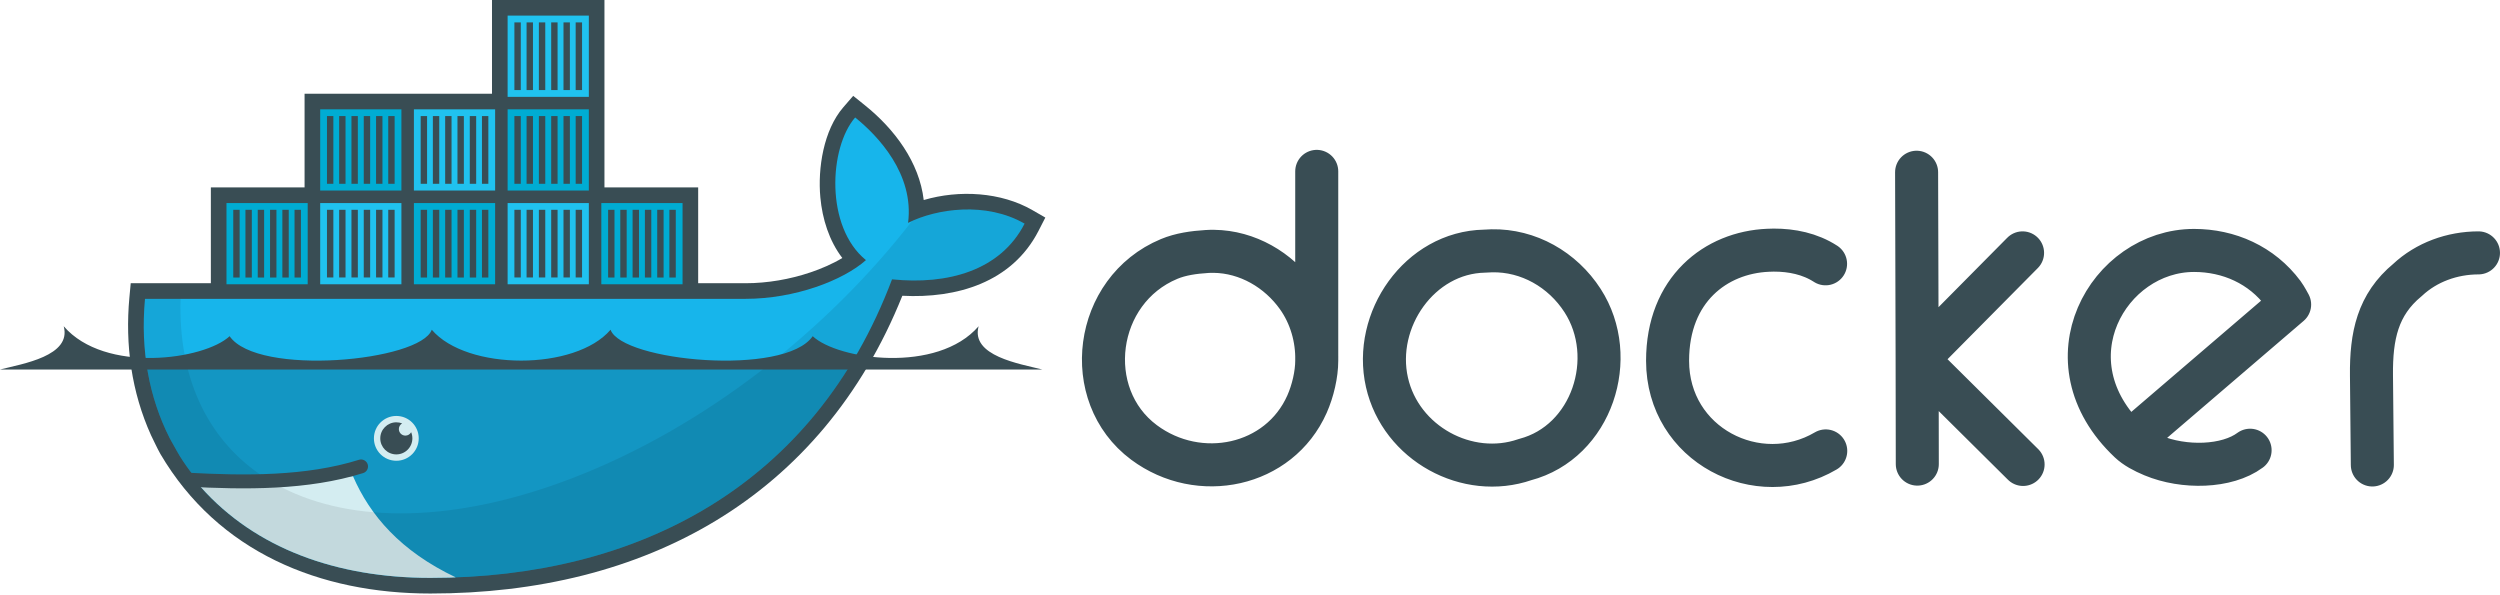
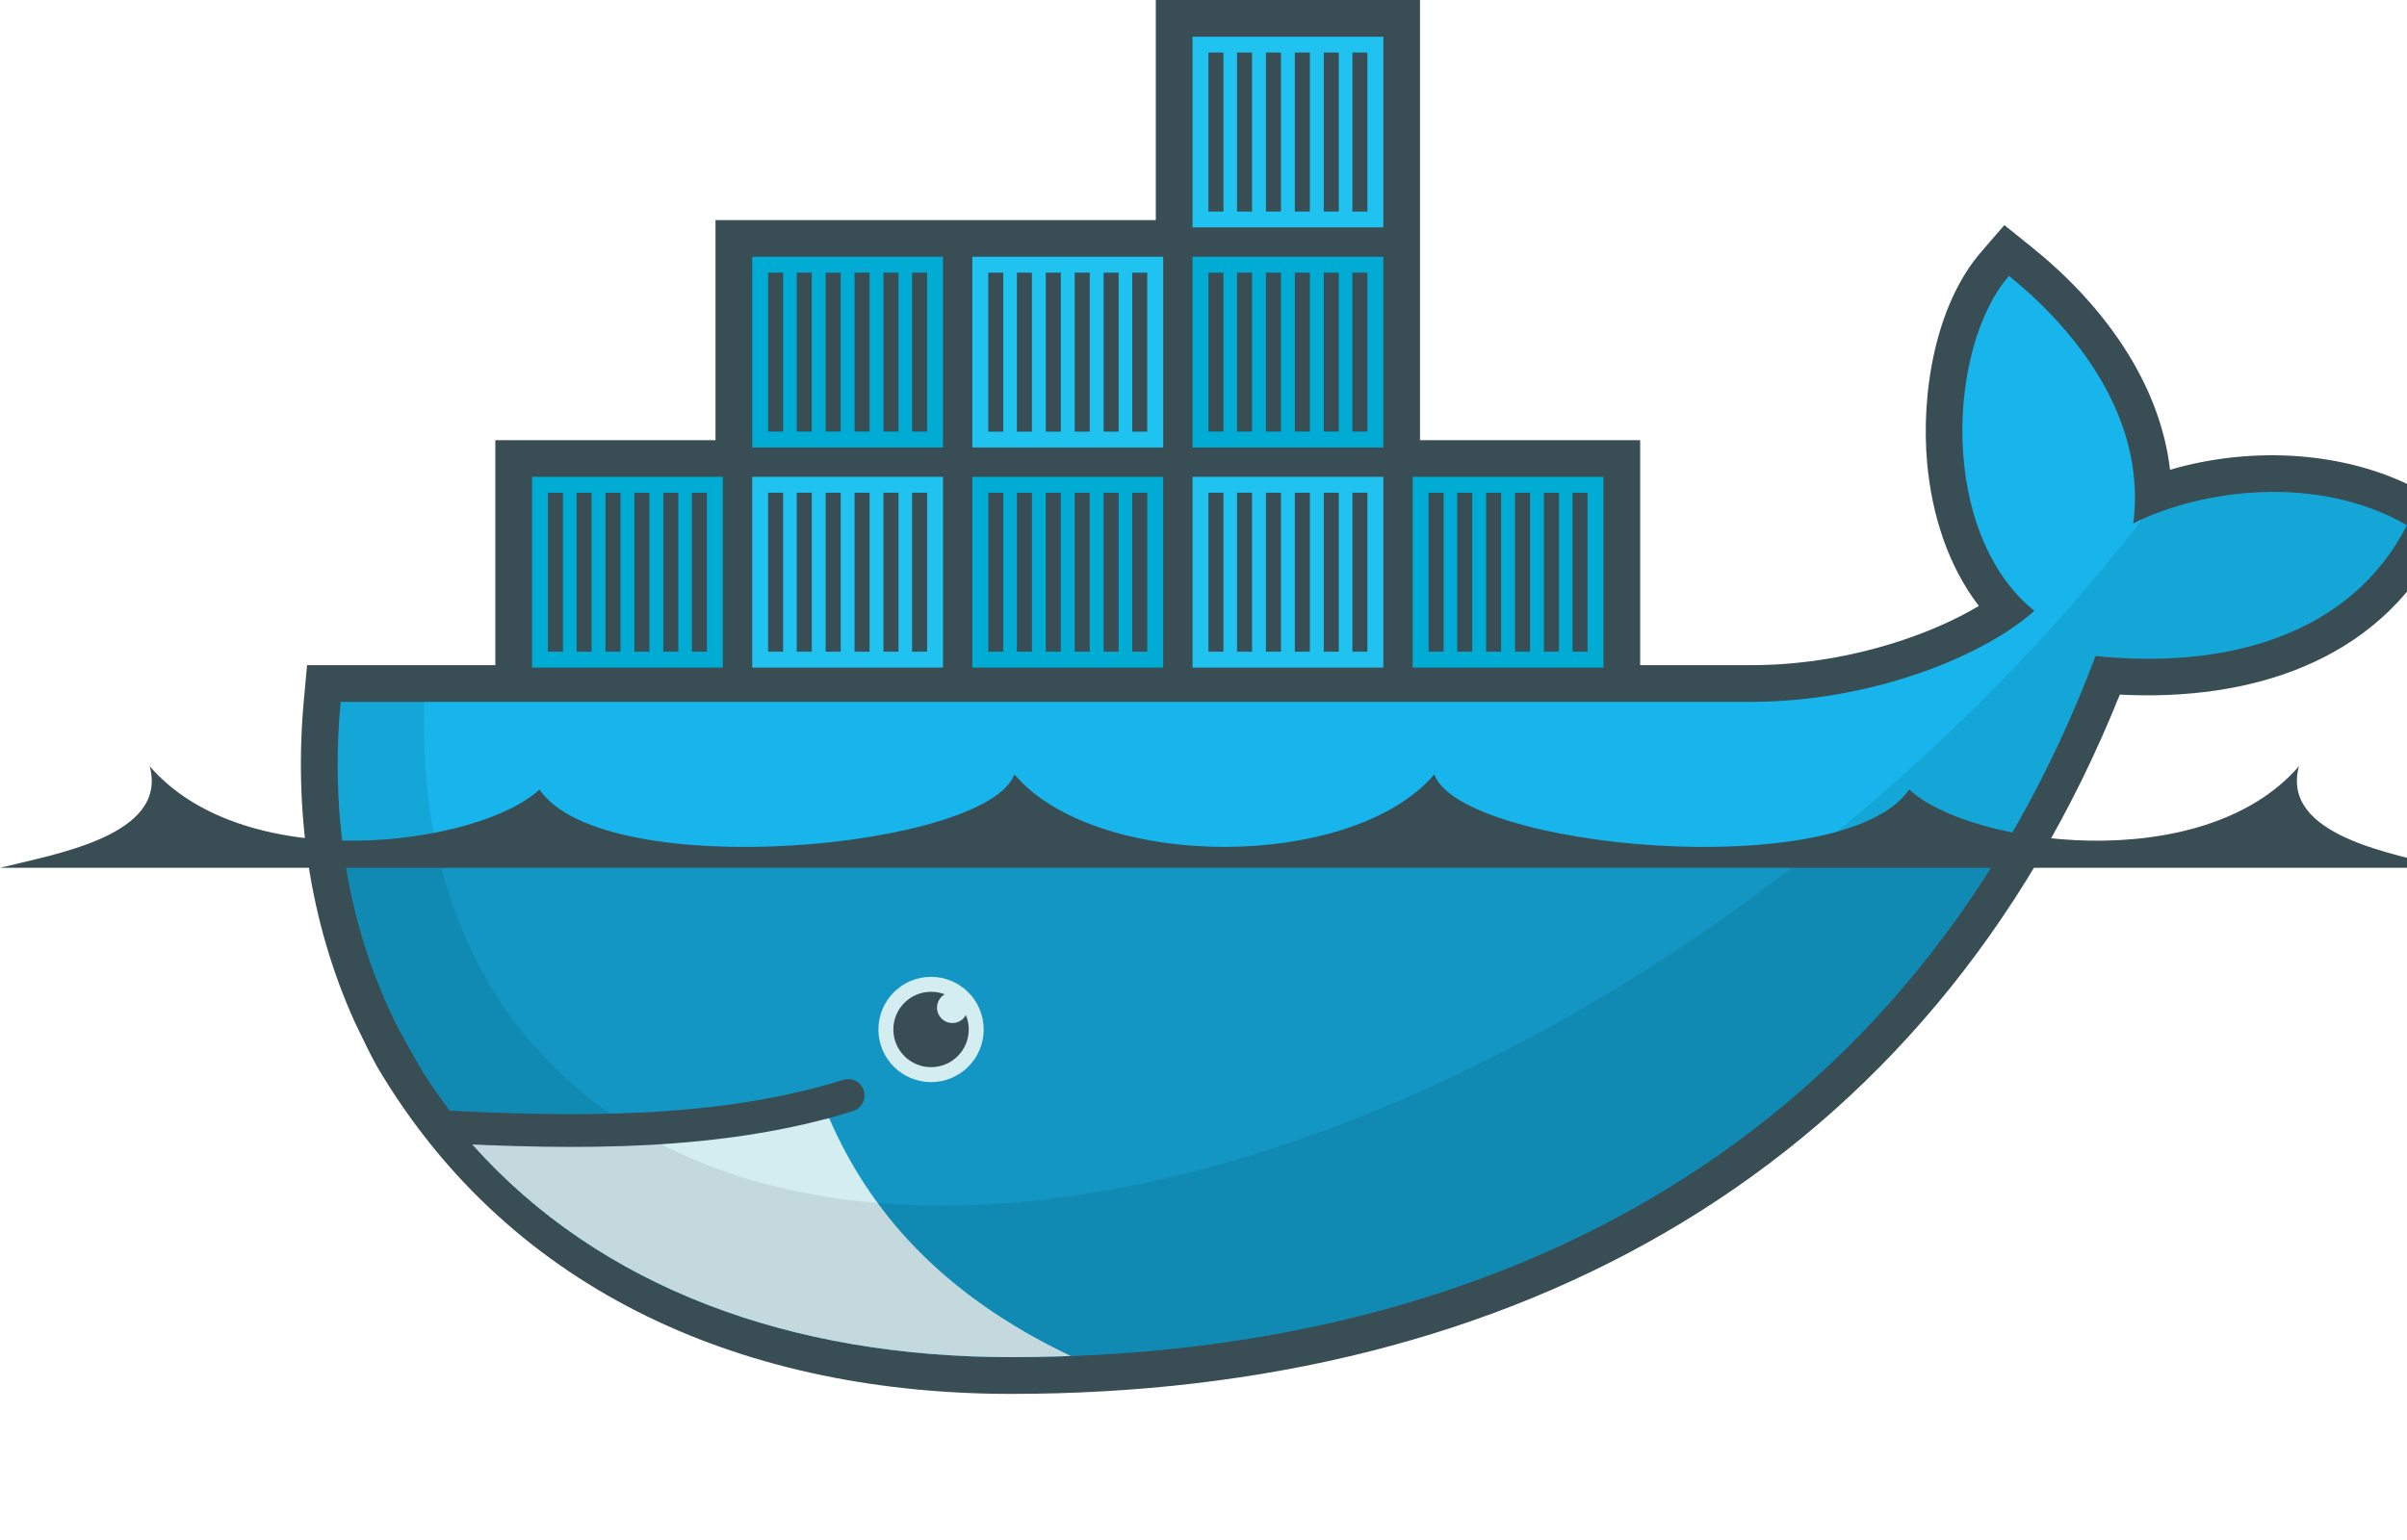
- <svg xmlns="http://www.w3.org/2000/svg" xmlns:xlink="http://www.w3.org/1999/xlink" version="1.1" width="610" height="145" id="svg2">
+ <svg xmlns="http://www.w3.org/2000/svg" xmlns:xlink="http://www.w3.org/1999/xlink" version="1.1" width="250" height="160" id="svg2">
  <defs id="defs6">
    <clipPath id="clipPath8">
      <path d="m 76,2 0,46 -22,0 0,23 -18.419,0 c -0.078,0.666 -0.141,1.333 -0.206,2 -1.151,12.531 1.036,24.088 6.062,33.969 L 43.125,110 c 1.011,1.817 2.191,3.523 3.438,5.188 1.245,1.662 1.686,2.583 2.469,3.688 C 62.32,133.811 82.129,141 105,141 155.648,141 198.633,118.562 217.656,68.156 231.153,69.541 244.1,66.08 250,54.562 240.601,49.139 228.522,50.877 221.562,54.375 L 240,2 168,48 145,48 145,2 z" id="path10" />
    </clipPath>
  </defs>
-   <path d="m 467.82,113.241 -0.042,-25.558 -0.127,-45.657 m 25.854,19.676 -25.727,25.981 25.854,25.642 M 321.285,88.022 c 0.124,-5.481 -1.469,-11.081 -4.697,-15.614 -4.651,-6.531 -12.179,-10.99 -20.438,-11.086 -0.551,0 -1.096,0 -1.65,0.042 -3.265,0.202 -6.427,0.655 -9.225,1.82 -18.401,7.656 -21.661,33.208 -6.136,44.769 13.445,10.011 33.002,5.924 39.775,-9.351 1.431,-3.228 2.37,-7.297 2.37,-10.579 l 0,-46.207 M 445.437,64.368 c -3.81,-2.462 -8.255,-3.35 -12.652,-3.343 -0.477,0 -0.967,0.024 -1.396,0.042 -12.713,0.547 -24.5,9.53 -24.5,26.954 0,20.6 22.088,31.718 38.591,22.003 m 74.135,-2.243 c 13.002,-11.137 39.056,-33.471 39.056,-33.471 0,0 -0.95,-1.797 -1.566,-2.623 -5.257,-7.056 -13.289,-10.579 -21.75,-10.579 -20.909,0 -36.582,27.037 -15.741,46.673 1.443,1.36 3.425,2.425 5.628,3.343 7.647,3.188 18.117,2.927 23.781,-1.269 M 364.02,61.194 c -0.593,0.011 -1.182,0.074 -1.777,0.085 -15.855,0.291 -27.286,16.759 -23.823,32.032 3.375,14.883 19.634,23.696 33.682,18.83 16.359,-4.289 23.031,-24.889 14.048,-38.802 -4.913,-7.61 -13.239,-12.313 -22.13,-12.144 z m 240.726,0.508 c -6.42,0.017 -12.673,2.266 -17.307,6.601 -7.308,6.031 -8.894,13.647 -8.801,23.273 l 0.212,21.877" id="path12" style="fill:none;stroke:#394d54;stroke-width:10.5;stroke-linecap:round;stroke-linejoin:round" />
  <path d="m 147.488,45.732 22.866,0 0,23.375 11.562,0 c 5.339,0 10.831,-0.951 15.887,-2.664 2.484,-0.842 5.273,-2.015 7.724,-3.489 -3.228,-4.214 -4.876,-9.536 -5.361,-14.781 -0.659,-7.134 0.78,-16.42 5.609,-22.004 l 2.404,-2.78 2.864,2.302 c 7.211,5.794 13.276,13.889 14.345,23.118 8.683,-2.554 18.878,-1.95 26.531,2.467 l 3.14,1.812 -1.653,3.226 C 246.933,68.947 233.401,72.86 220.171,72.167 200.374,121.476 157.273,144.82 105.014,144.82 c -26.999,0 -51.77,-10.093 -65.876,-34.047 -0.827,-1.488 -1.535,-3.044 -2.286,-4.572 C 32.084,95.657 30.5,84.106 31.574,72.564 l 0.322,-3.457 19.553,0 0,-23.375 22.866,0 0,-22.866 45.732,0 0,-22.866 27.44,0 0,45.732" id="path14" style="fill:#394d54" />
  <g clip-path="url(#clipPath8)" id="g16">
    <g id="g18">
      <g transform="translate(0,-22.866)" id="g20">
        <path d="m 123.859,3.811 19.818,0 0,19.817 -19.818,0 z" id="path22" style="fill:#00acd3" />
        <path d="m 123.859,26.676 19.818,0 0,19.818 -19.818,0 z" id="path24" style="fill:#20c2ef" />
        <path d="m 126.292,21.977 0,-16.516 m 2.972,16.516 0,-16.516 m 3.002,16.516 0,-16.516 m 3.003,16.516 0,-16.516 m 3.003,16.516 0,-16.516 m 2.971,16.516 0,-16.516" id="path26" style="stroke:#394d54;stroke-width:1.56" />
        <use transform="translate(0,22.866)" id="use28" xlink:href="#path26" />
      </g>
      <use transform="matrix(1,0,0,-1,22.866,4.572651)" id="use30" xlink:href="#g20" />
    </g>
    <use transform="translate(-91.464,45.732)" id="use32" xlink:href="#g18" />
    <use transform="translate(-45.732,45.732)" id="use34" xlink:href="#g18" />
    <use transform="translate(0,45.732)" id="use36" xlink:href="#g18" />
  </g>
  <path d="m 221.57,54.38 c 1.533,-11.915 -7.384,-21.275 -12.914,-25.718 -6.373,7.368 -7.363,26.678 2.635,34.807 -5.58,4.956 -17.337,9.448 -29.376,9.448 L 34,72.917 C 32.829,85.484 34,146 34,146 l 217,0 -0.987,-91.424 c -9.399,-5.424 -21.484,-3.694 -28.443,-0.197" clip-path="url(#clipPath8)" id="path38" style="fill:#17b5eb" />
  <path d="m 34,89 0,57 217,0 0,-57" clip-path="url(#clipPath8)" id="path40" style="fill-opacity:0.17" />
  <path d="M 111.237,140.89 C 97.698,134.465 90.266,125.731 86.131,116.196 L 45,118 l 21,28 45.237,-5.11" clip-path="url(#clipPath8)" id="path42" style="fill:#d4edf1" />
  <path d="m 222.5,53.938 0,0.031 c -20.861,26.889 -50.783,50.379 -82.906,62.719 -28.655,11.008 -53.638,11.06 -70.875,2.219 -1.856,-1.048 -3.676,-2.212 -5.5,-3.312 C 50.582,106.762 43.464,92.152 44.062,72.906 L 34,72.906 34,146 l 217,0 0,-96 -25,0 z" clip-path="url(#clipPath8)" id="path44" style="fill-opacity:0.085" />
  <path d="m 45.625,117.031 c 14.165,0.775 29.282,0.914 42.469,-3.219" id="path46" style="fill:none;stroke:#394d54;stroke-width:3.4;stroke-linecap:round" />
  <path d="m 102.17,106.959 c 0,3.019 -2.448,5.467 -5.467,5.467 -3.02,0 -5.468,-2.448 -5.468,-5.467 0,-3.019 2.448,-5.468 5.468,-5.468 3.019,0 5.467,2.449 5.467,5.468 z" id="path48" style="fill:#d4edf1" />
  <path d="m 98.121,103.308 c -0.477,0.276 -0.8,0.793 -0.8,1.384 0,0.883 0.716,1.597 1.598,1.597 0.605,0 1.13,-0.336 1.402,-0.832 0.192,0.462 0.298,0.97 0.298,1.502 0,2.162 -1.753,3.915 -3.916,3.915 -2.162,0 -3.916,-1.753 -3.916,-3.915 0,-2.163 1.754,-3.917 3.916,-3.917 0.5,0 0.977,0.094 1.418,0.265 z" id="path50" style="fill:#394d54" />
  <path d="m 0,90.162 254.327,0 c -5.538,-1.405 -17.521,-3.302 -15.545,-10.56 -10.069,11.652 -34.353,8.174 -40.481,2.429 -6.825,9.898 -46.555,6.136 -49.326,-1.575 -8.556,10.041 -35.067,10.041 -43.623,0 -2.772,7.711 -42.501,11.473 -49.327,1.575 C 49.898,87.777 25.616,91.254 15.546,79.603 17.522,86.86 5.539,88.758 0,90.162" id="path52" style="fill:#394d54" />
</svg>
